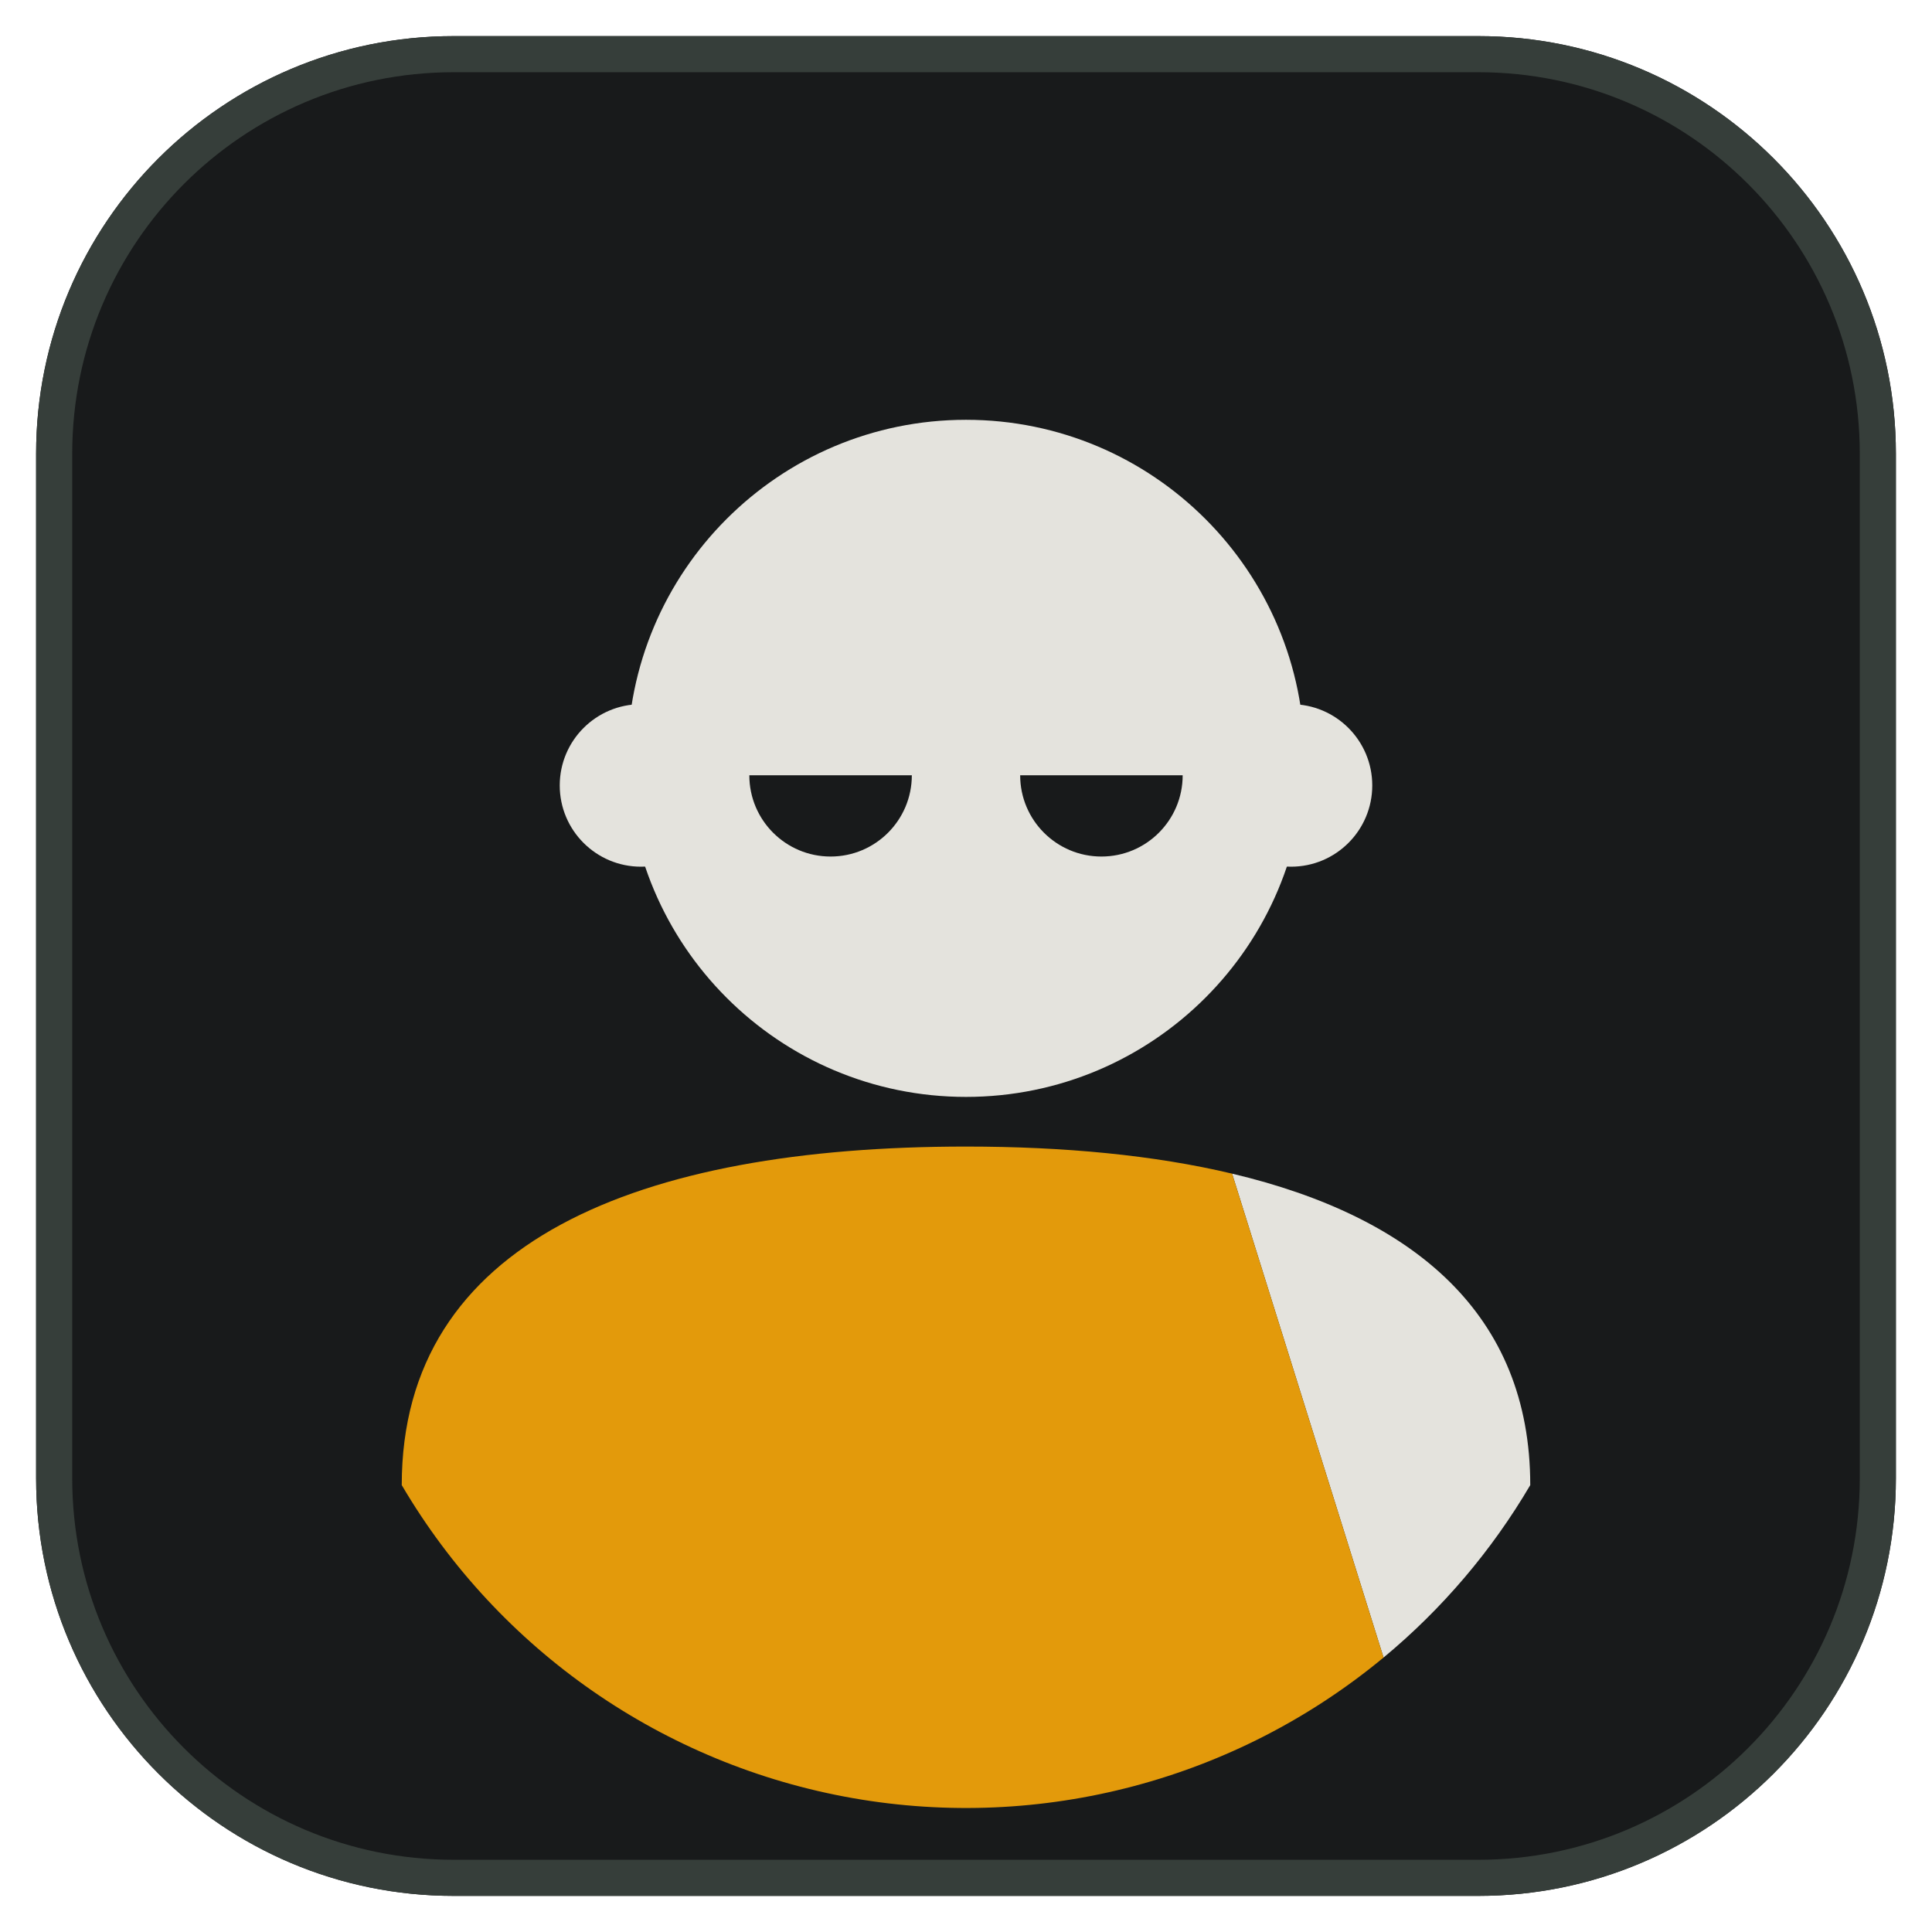
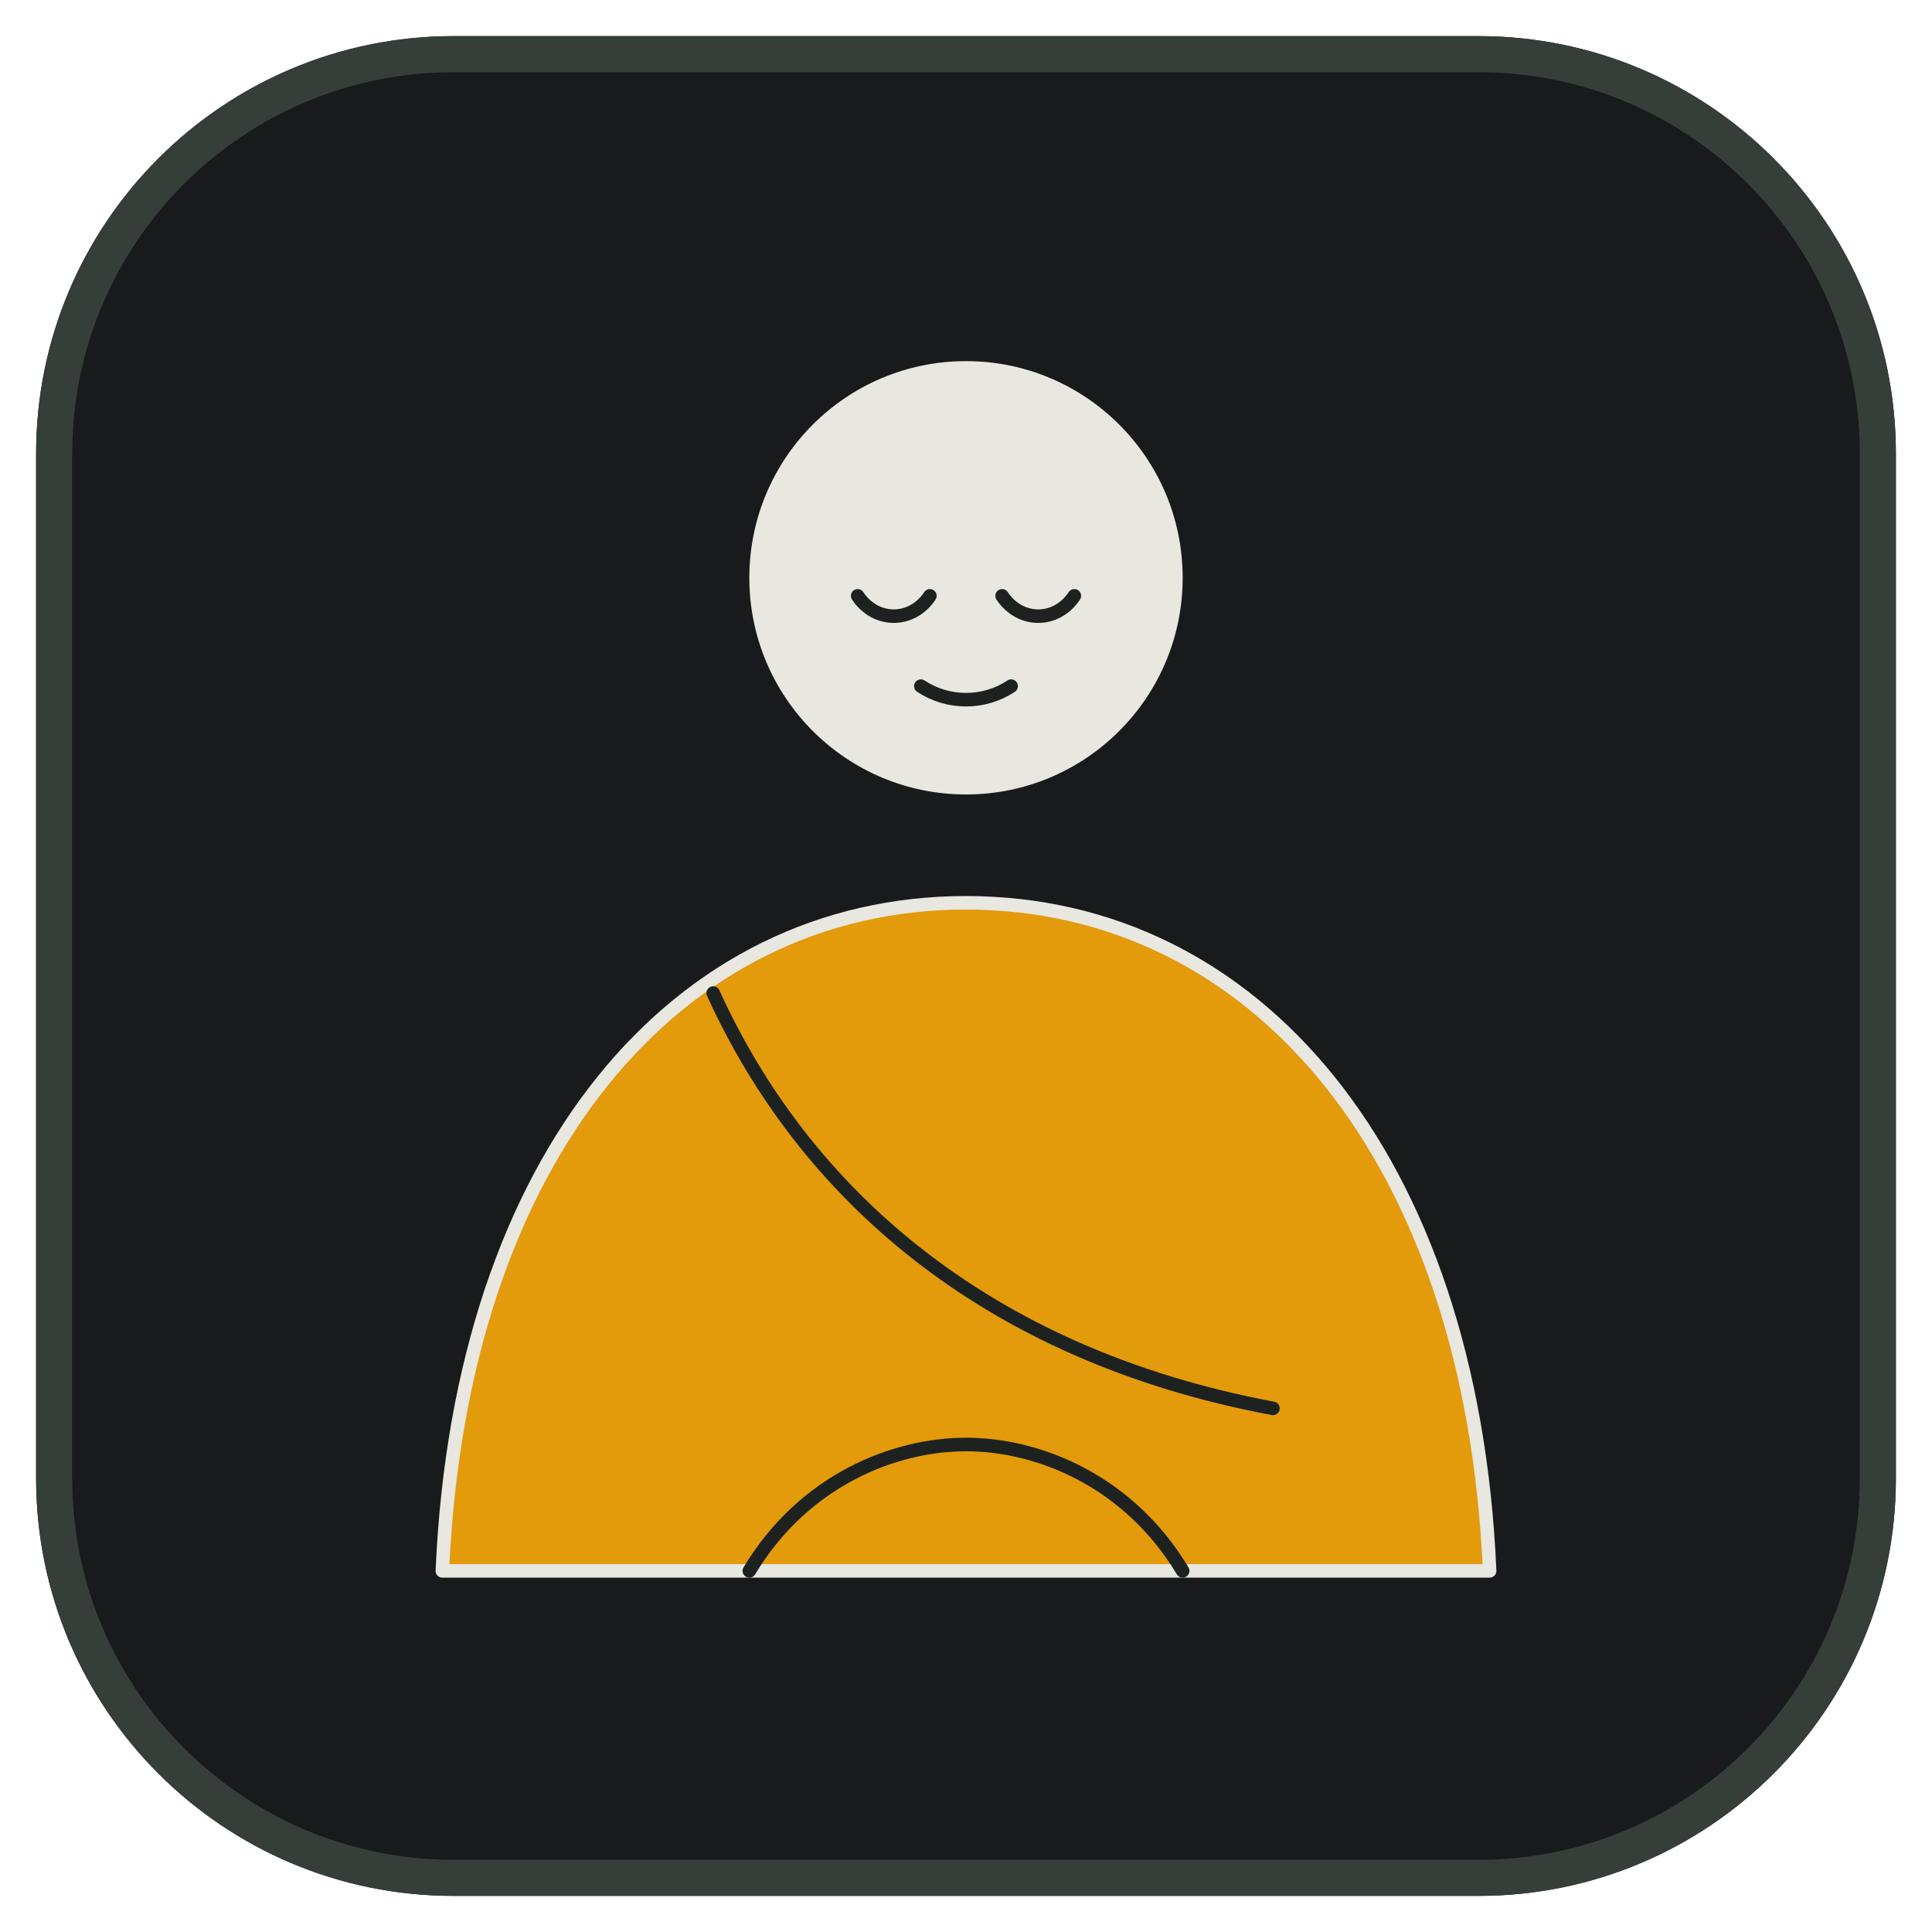
<svg xmlns="http://www.w3.org/2000/svg" viewBox="84 84 856 856" width="1024" height="1024">
  <rect x="100" y="100" width="824" height="824" rx="185" fill="#181A1B" />
  <rect x="108" y="108" width="808" height="808" rx="177" fill="none" stroke="#363E3A" stroke-width="16" />
-   <path d="M629.9 604.0 C710.5 623.1 762.0 666.4 762.0 742 A290 290 0 0 1 697.0 818.4 Z" fill="#E4E3DD" />
-   <path d="M262.0 742 C262.0 634.0 367.0 592 512 592 C555.5 592.0 595.4 595.8 629.9 604.0 L697.0 818.4 A290 290 0 0 1 262.0 742 Z" fill="#E39A0B" />
-   <circle cx="368.0" cy="432.0" r="36.0" fill="#E4E3DD" />
-   <circle cx="656.0" cy="432.0" r="36.0" fill="#E4E3DD" />
-   <circle cx="512" cy="420" r="150" fill="#E4E3DD" />
-   <path d="M416.0 427.5 A36.0 36.0 0 0 0 488.0 427.5 Z" fill="#181A1B" />
-   <path d="M536.0 427.5 A36.0 36.0 0 0 0 608.0 427.5 Z" fill="#181A1B" />
+   <g transform="translate(-48 -84) scale(4)">
+     <path d="M82 216c2-46 26-74 58-74s56 28 58 74z" fill="#E39A0B" stroke="#E8E7E0" stroke-width="1.5" stroke-linejoin="round" />
+     <path d="M112 152c10 22 30 40 62 46" fill="none" stroke="#1D2220" stroke-width="1.5" stroke-linecap="round" />
+     <path d="M116 216c6-10 16-14 24-14s18 4 24 14" fill="none" stroke="#1D2220" stroke-width="1.5" stroke-linecap="round" />
+     <circle cx="140" cy="106" r="24" fill="#E8E7E0" />
+     <path d="M128 108c2 3 6 3 8 0M144 108c2 3 6 3 8 0" fill="none" stroke="#1D2220" stroke-width="1.5" stroke-linecap="round" />
+     <path d="M135 118c3 2 7 2 10 0" fill="none" stroke="#1D2220" stroke-width="1.5" stroke-linecap="round" />
+   </g>
</svg>
